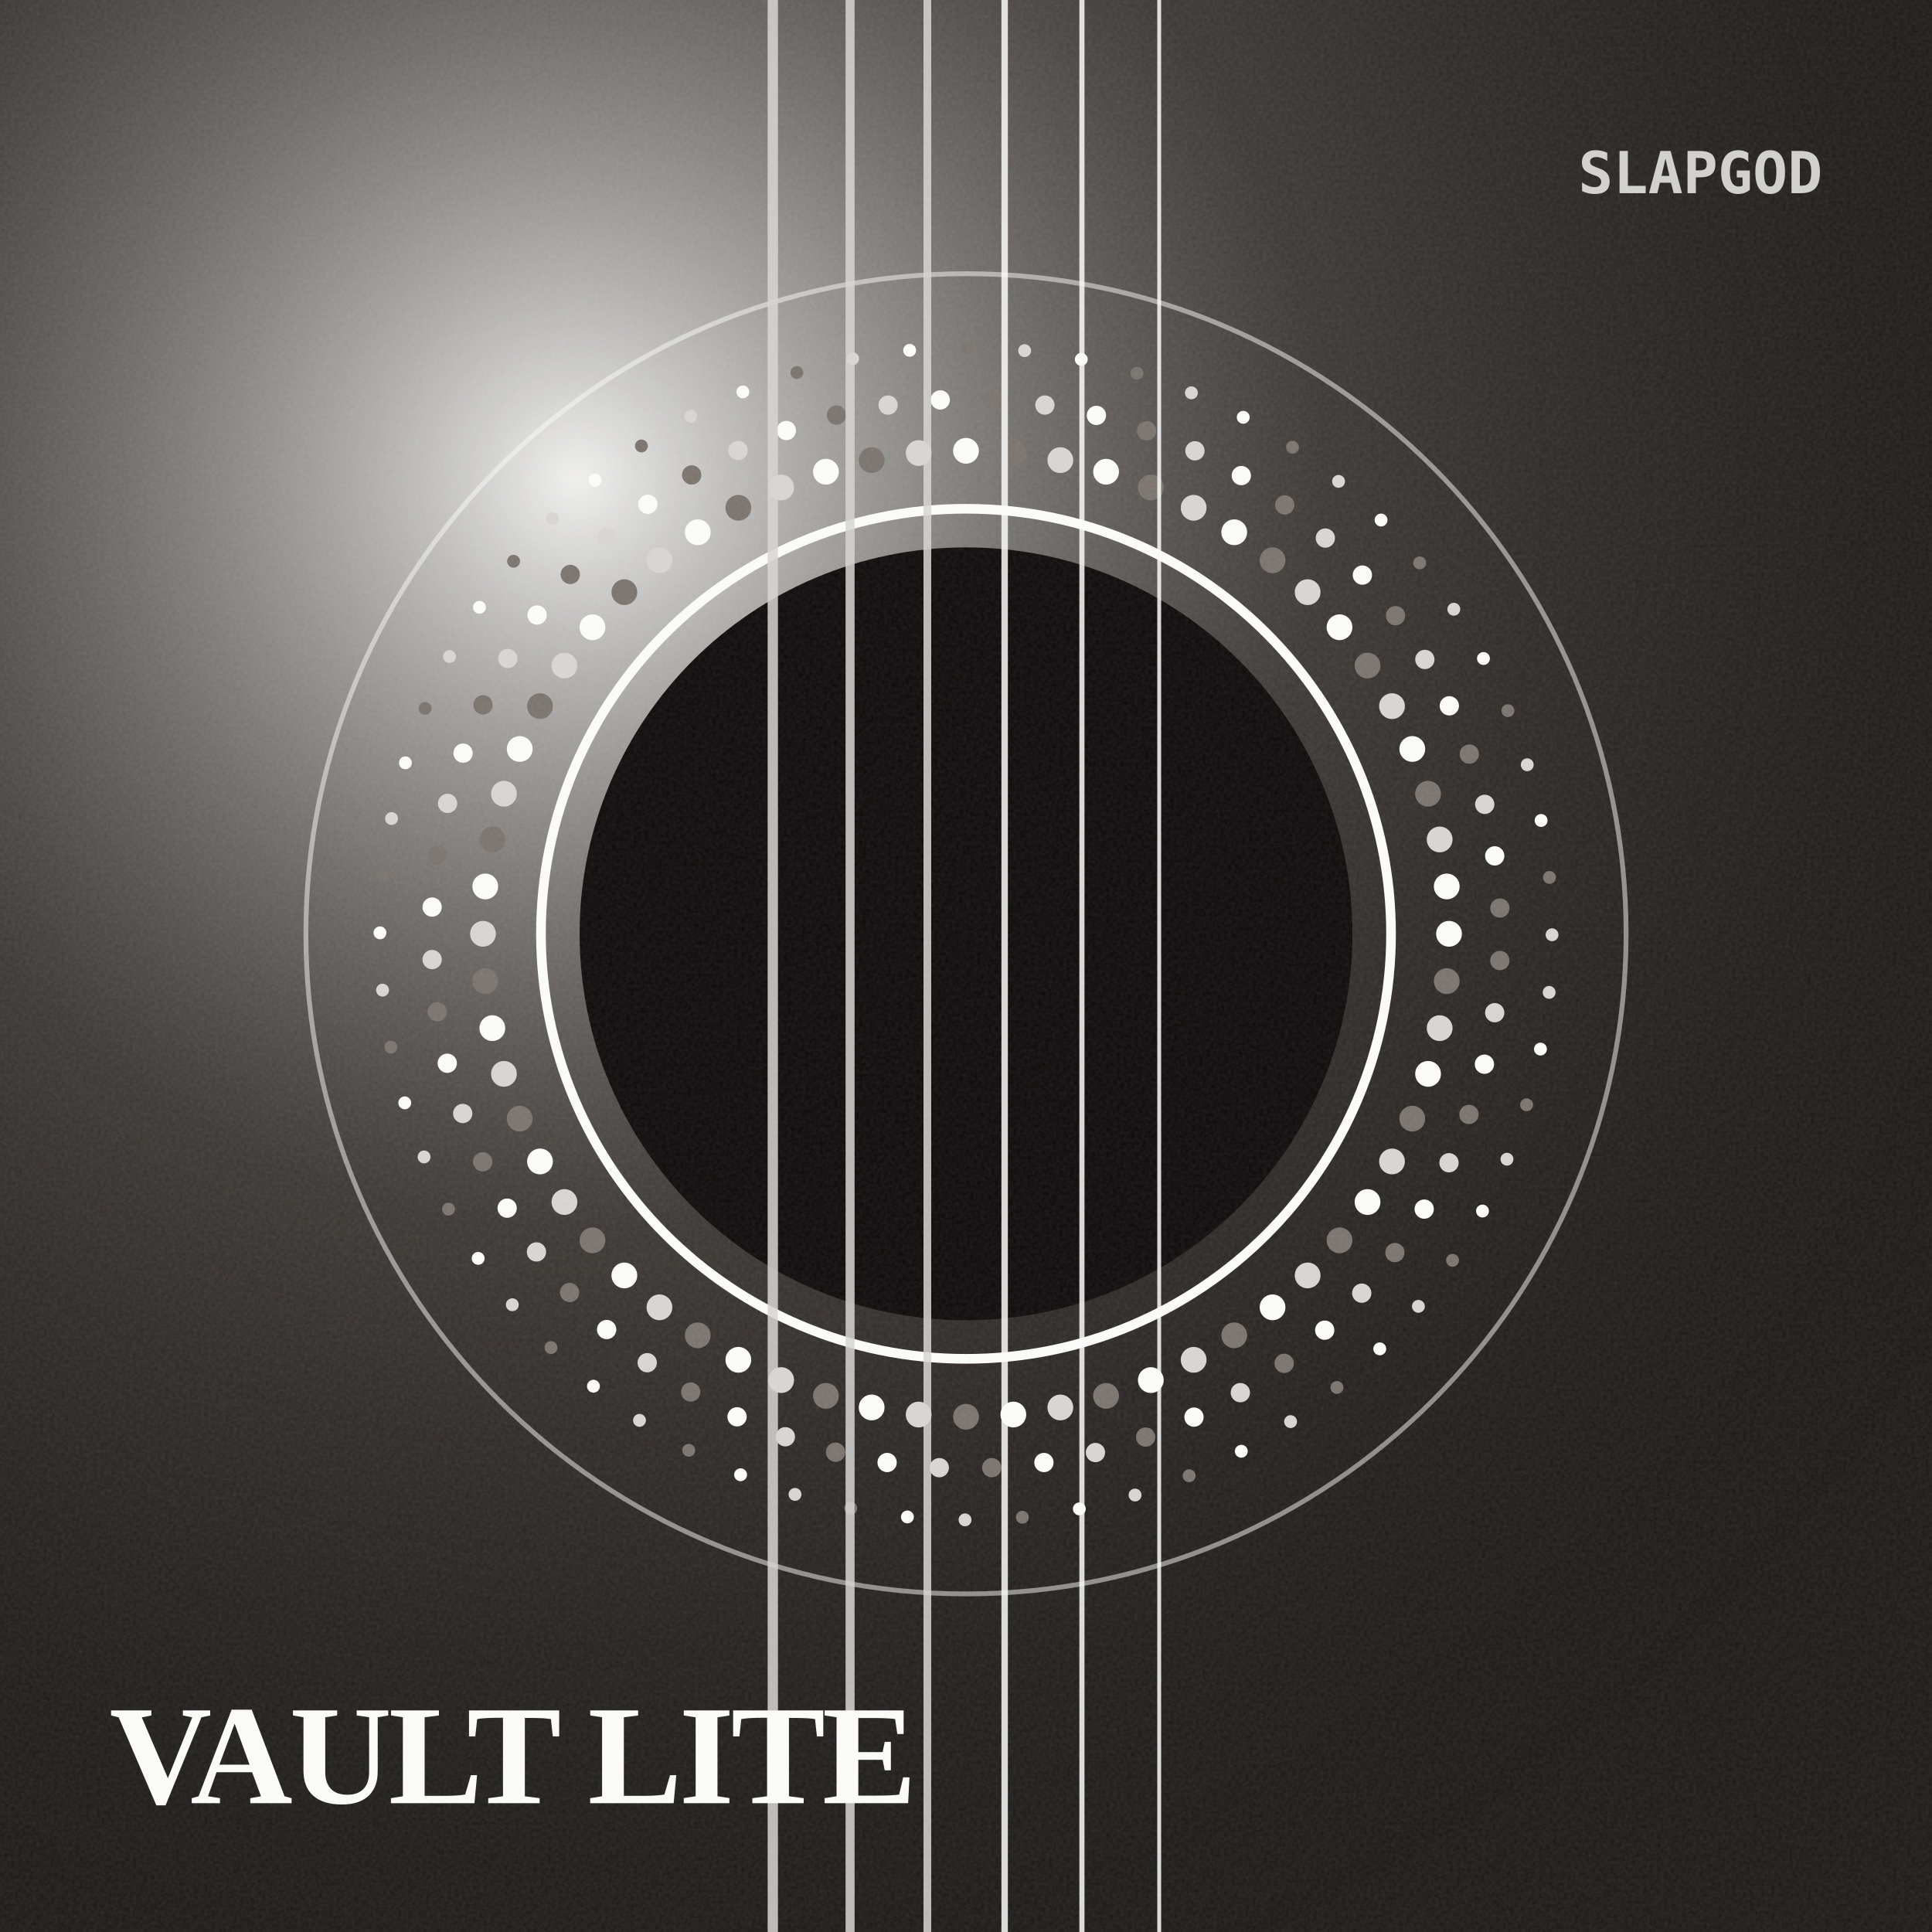
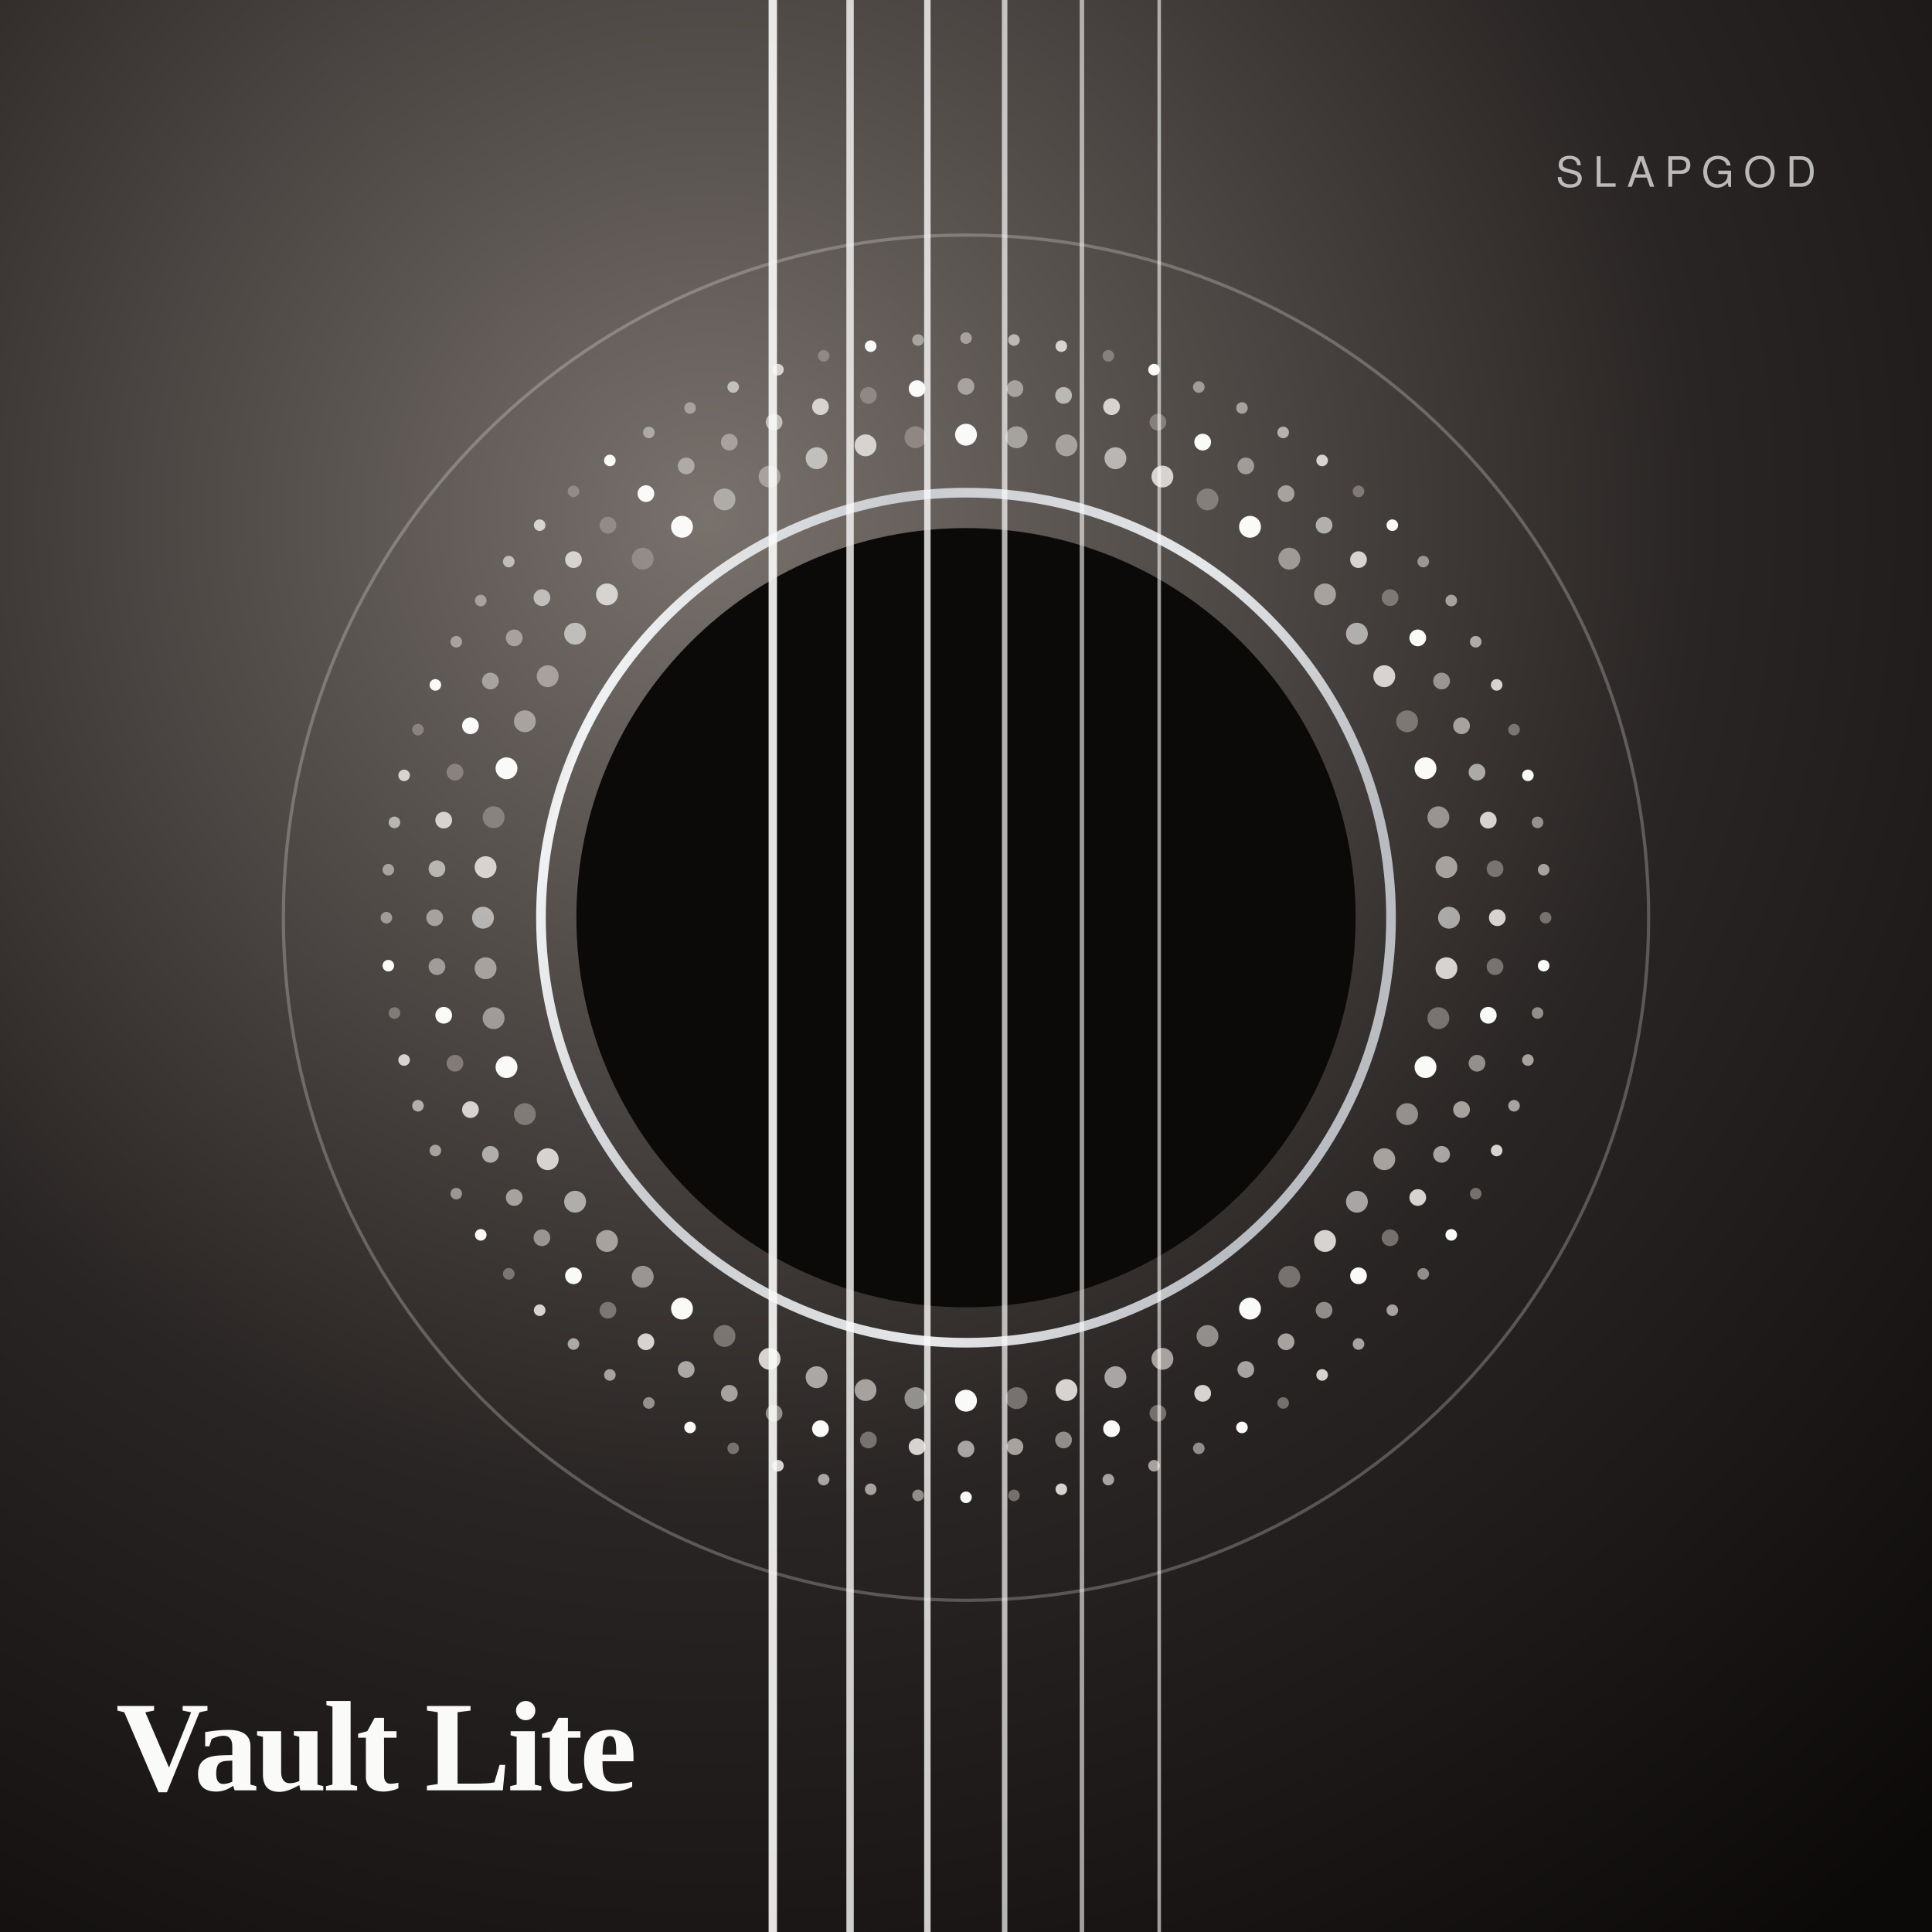
<svg xmlns="http://www.w3.org/2000/svg" viewBox="0 0 600 600" width="600" height="600">
  <defs>
-     <radialGradient id="g1-guitarvaultlite" cx="30%" cy="25%" r="85%">
-       <stop offset="0" stop-color="#FAFAF9" stop-opacity=".95" />
-       <stop offset=".45" stop-color="#78716C" stop-opacity=".35" />
-       <stop offset="1" stop-color="#0C0A09" stop-opacity="0" />
+     <linearGradient id="sv-guitarvaultlite" x1="0" y1="0" x2="1" y2=".35">
+       <stop offset="0" stop-color="#A8AAAD" />
+       <stop offset=".13" stop-color="#F0F1F2" />
+       <stop offset=".38" stop-color="#C8CACE" />
+       <stop offset=".72" stop-color="#E6E7E9" />
+       <stop offset="1" stop-color="#B9BCC1" />
+     </linearGradient>
+     <radialGradient id="rw-guitarvaultlite" cx="220" cy="160" r="560" gradientUnits="userSpaceOnUse">
+       <stop offset="0" stop-color="#78716C" />
+       <stop offset=".55" stop-color="#292524" />
+       <stop offset="1" stop-color="#0C0A09" />
    </radialGradient>
-     <linearGradient id="g2-guitarvaultlite" x1="0" y1="0" x2="1" y2="1">
-       <stop offset="0" stop-color="#FAFAF9" />
-       <stop offset=".5" stop-color="#78716C" />
-       <stop offset="1" stop-color="#D6D3D1" />
-     </linearGradient>
-     <filter id="grain-guitarvaultlite" x="0" y="0" width="100%" height="100%">
-       <feTurbulence type="fractalNoise" baseFrequency=".9" numOctaves="2" stitchTiles="stitch" />
-       <feColorMatrix values="0 0 0 0 1  0 0 0 0 1  0 0 0 0 1  0 0 0 .09 0" />
-     </filter>
-     <filter id="soft-guitarvaultlite">
-       <feGaussianBlur stdDeviation="18" />
-     </filter>
  </defs>
-   <rect width="600" height="600" fill="#0C0A09" />
-   <rect width="600" height="600" fill="#1C1917" />
-   <rect width="600" height="600" fill="url(#g1-guitarvaultlite)" />
-   <circle cx="450" cy="290" r="4" fill="#FAFAF9" />
-   <circle cx="465.8" cy="298.3" r="3" fill="#78716C" />
-   <circle cx="481.1" cy="308.2" r="2" fill="#D6D3D1" />
-   <circle cx="449.3" cy="304.7" r="4" fill="#78716C" />
-   <circle cx="464.2" cy="314.5" r="3" fill="#D6D3D1" />
-   <circle cx="478.4" cy="325.8" r="2" fill="#FAFAF9" />
-   <circle cx="447.1" cy="319.3" r="4" fill="#D6D3D1" />
-   <circle cx="461" cy="330.5" r="3" fill="#FAFAF9" />
-   <circle cx="474.1" cy="343.1" r="2" fill="#78716C" />
-   <circle cx="443.5" cy="333.5" r="4" fill="#FAFAF9" />
-   <circle cx="456.2" cy="346.1" r="3" fill="#78716C" />
-   <circle cx="468" cy="360" r="2" fill="#D6D3D1" />
-   <circle cx="438.6" cy="347.4" r="4" fill="#78716C" />
-   <circle cx="450" cy="361.1" r="3" fill="#D6D3D1" />
-   <circle cx="460.4" cy="376.1" r="2" fill="#FAFAF9" />
-   <circle cx="432.3" cy="360.7" r="4" fill="#D6D3D1" />
-   <circle cx="442.3" cy="375.5" r="3" fill="#FAFAF9" />
-   <circle cx="451.1" cy="391.4" r="2" fill="#78716C" />
-   <circle cx="424.7" cy="373.3" r="4" fill="#FAFAF9" />
-   <circle cx="433.2" cy="389" r="3" fill="#78716C" />
-   <circle cx="440.5" cy="405.7" r="2" fill="#D6D3D1" />
-   <circle cx="416" cy="385.2" r="4" fill="#78716C" />
-   <circle cx="422.9" cy="401.6" r="3" fill="#D6D3D1" />
-   <circle cx="428.5" cy="418.9" r="2" fill="#FAFAF9" />
-   <circle cx="406.1" cy="396.1" r="4" fill="#D6D3D1" />
-   <circle cx="411.4" cy="413.1" r="3" fill="#FAFAF9" />
-   <circle cx="415.2" cy="430.9" r="2" fill="#78716C" />
-   <circle cx="395.2" cy="406" r="4" fill="#FAFAF9" />
-   <circle cx="398.8" cy="423.4" r="3" fill="#78716C" />
-   <circle cx="400.8" cy="441.5" r="2" fill="#D6D3D1" />
-   <circle cx="383.3" cy="414.7" r="4" fill="#78716C" />
-   <circle cx="385.2" cy="432.5" r="3" fill="#D6D3D1" />
-   <circle cx="385.5" cy="450.7" r="2" fill="#FAFAF9" />
-   <circle cx="370.7" cy="422.3" r="4" fill="#D6D3D1" />
-   <circle cx="370.8" cy="440.1" r="3" fill="#FAFAF9" />
-   <circle cx="369.3" cy="458.3" r="2" fill="#78716C" />
-   <circle cx="357.4" cy="428.6" r="4" fill="#FAFAF9" />
-   <circle cx="355.8" cy="446.3" r="3" fill="#78716C" />
-   <circle cx="352.5" cy="464.3" r="2" fill="#D6D3D1" />
-   <circle cx="343.5" cy="433.5" r="4" fill="#78716C" />
-   <circle cx="340.2" cy="451.1" r="3" fill="#D6D3D1" />
-   <circle cx="335.2" cy="468.6" r="2" fill="#FAFAF9" />
-   <circle cx="329.3" cy="437.1" r="4" fill="#D6D3D1" />
-   <circle cx="324.2" cy="454.2" r="3" fill="#FAFAF9" />
-   <circle cx="317.5" cy="471.2" r="2" fill="#78716C" />
-   <circle cx="314.7" cy="439.3" r="4" fill="#FAFAF9" />
-   <circle cx="308" cy="455.8" r="3" fill="#78716C" />
-   <circle cx="299.7" cy="472" r="2" fill="#D6D3D1" />
-   <circle cx="300" cy="440" r="4" fill="#78716C" />
-   <circle cx="291.7" cy="455.8" r="3" fill="#D6D3D1" />
-   <circle cx="281.8" cy="471.1" r="2" fill="#FAFAF9" />
-   <circle cx="285.3" cy="439.3" r="4" fill="#D6D3D1" />
-   <circle cx="275.5" cy="454.2" r="3" fill="#FAFAF9" />
-   <circle cx="264.2" cy="468.4" r="2" fill="#78716C" />
-   <circle cx="270.7" cy="437.1" r="4" fill="#FAFAF9" />
-   <circle cx="259.5" cy="451" r="3" fill="#78716C" />
-   <circle cx="246.9" cy="464.1" r="2" fill="#D6D3D1" />
-   <circle cx="256.5" cy="433.5" r="4" fill="#78716C" />
-   <circle cx="243.9" cy="446.2" r="3" fill="#D6D3D1" />
-   <circle cx="230" cy="458" r="2" fill="#FAFAF9" />
-   <circle cx="242.6" cy="428.6" r="4" fill="#D6D3D1" />
-   <circle cx="228.9" cy="440" r="3" fill="#FAFAF9" />
-   <circle cx="213.9" cy="450.4" r="2" fill="#78716C" />
-   <circle cx="229.3" cy="422.3" r="4" fill="#FAFAF9" />
-   <circle cx="214.5" cy="432.3" r="3" fill="#78716C" />
-   <circle cx="198.6" cy="441.1" r="2" fill="#D6D3D1" />
-   <circle cx="216.7" cy="414.7" r="4" fill="#78716C" />
-   <circle cx="201" cy="423.2" r="3" fill="#D6D3D1" />
-   <circle cx="184.3" cy="430.5" r="2" fill="#FAFAF9" />
-   <circle cx="204.8" cy="406" r="4" fill="#D6D3D1" />
-   <circle cx="188.4" cy="412.9" r="3" fill="#FAFAF9" />
-   <circle cx="171.1" cy="418.5" r="2" fill="#78716C" />
-   <circle cx="193.9" cy="396.1" r="4" fill="#FAFAF9" />
-   <circle cx="176.9" cy="401.4" r="3" fill="#78716C" />
-   <circle cx="159.1" cy="405.2" r="2" fill="#D6D3D1" />
-   <circle cx="184" cy="385.2" r="4" fill="#78716C" />
-   <circle cx="166.6" cy="388.8" r="3" fill="#D6D3D1" />
-   <circle cx="148.5" cy="390.8" r="2" fill="#FAFAF9" />
-   <circle cx="175.3" cy="373.3" r="4" fill="#D6D3D1" />
-   <circle cx="157.5" cy="375.2" r="3" fill="#FAFAF9" />
-   <circle cx="139.3" cy="375.5" r="2" fill="#78716C" />
-   <circle cx="167.7" cy="360.7" r="4" fill="#FAFAF9" />
-   <circle cx="149.9" cy="360.8" r="3" fill="#78716C" />
-   <circle cx="131.7" cy="359.3" r="2" fill="#D6D3D1" />
-   <circle cx="161.4" cy="347.4" r="4" fill="#78716C" />
-   <circle cx="143.7" cy="345.8" r="3" fill="#D6D3D1" />
-   <circle cx="125.7" cy="342.5" r="2" fill="#FAFAF9" />
-   <circle cx="156.5" cy="333.5" r="4" fill="#D6D3D1" />
-   <circle cx="138.9" cy="330.2" r="3" fill="#FAFAF9" />
-   <circle cx="121.4" cy="325.2" r="2" fill="#78716C" />
-   <circle cx="152.9" cy="319.3" r="4" fill="#FAFAF9" />
-   <circle cx="135.8" cy="314.2" r="3" fill="#78716C" />
-   <circle cx="118.8" cy="307.5" r="2" fill="#D6D3D1" />
-   <circle cx="150.7" cy="304.7" r="4" fill="#78716C" />
-   <circle cx="134.2" cy="298" r="3" fill="#D6D3D1" />
-   <circle cx="118" cy="289.7" r="2" fill="#FAFAF9" />
-   <circle cx="150" cy="290" r="4" fill="#D6D3D1" />
-   <circle cx="134.2" cy="281.7" r="3" fill="#FAFAF9" />
-   <circle cx="118.9" cy="271.8" r="2" fill="#78716C" />
-   <circle cx="150.7" cy="275.3" r="4" fill="#FAFAF9" />
-   <circle cx="135.8" cy="265.5" r="3" fill="#78716C" />
-   <circle cx="121.6" cy="254.2" r="2" fill="#D6D3D1" />
-   <circle cx="152.9" cy="260.7" r="4" fill="#78716C" />
-   <circle cx="139" cy="249.5" r="3" fill="#D6D3D1" />
-   <circle cx="125.9" cy="236.9" r="2" fill="#FAFAF9" />
-   <circle cx="156.5" cy="246.5" r="4" fill="#D6D3D1" />
-   <circle cx="143.8" cy="233.9" r="3" fill="#FAFAF9" />
-   <circle cx="132" cy="220" r="2" fill="#78716C" />
-   <circle cx="161.4" cy="232.6" r="4" fill="#FAFAF9" />
-   <circle cx="150" cy="218.9" r="3" fill="#78716C" />
-   <circle cx="139.6" cy="203.9" r="2" fill="#D6D3D1" />
-   <circle cx="167.7" cy="219.3" r="4" fill="#78716C" />
-   <circle cx="157.7" cy="204.5" r="3" fill="#D6D3D1" />
-   <circle cx="148.9" cy="188.6" r="2" fill="#FAFAF9" />
-   <circle cx="175.3" cy="206.7" r="4" fill="#D6D3D1" />
-   <circle cx="166.8" cy="191" r="3" fill="#FAFAF9" />
-   <circle cx="159.5" cy="174.3" r="2" fill="#78716C" />
-   <circle cx="184" cy="194.8" r="4" fill="#FAFAF9" />
-   <circle cx="177.1" cy="178.4" r="3" fill="#78716C" />
-   <circle cx="171.5" cy="161.1" r="2" fill="#D6D3D1" />
-   <circle cx="193.9" cy="183.9" r="4" fill="#78716C" />
-   <circle cx="188.6" cy="166.9" r="3" fill="#D6D3D1" />
-   <circle cx="184.8" cy="149.1" r="2" fill="#FAFAF9" />
-   <circle cx="204.8" cy="174" r="4" fill="#D6D3D1" />
-   <circle cx="201.2" cy="156.6" r="3" fill="#FAFAF9" />
-   <circle cx="199.2" cy="138.5" r="2" fill="#78716C" />
-   <circle cx="216.7" cy="165.3" r="4" fill="#FAFAF9" />
-   <circle cx="214.8" cy="147.5" r="3" fill="#78716C" />
-   <circle cx="214.5" cy="129.3" r="2" fill="#D6D3D1" />
-   <circle cx="229.3" cy="157.7" r="4" fill="#78716C" />
-   <circle cx="229.2" cy="139.9" r="3" fill="#D6D3D1" />
-   <circle cx="230.7" cy="121.7" r="2" fill="#FAFAF9" />
-   <circle cx="242.6" cy="151.4" r="4" fill="#D6D3D1" />
-   <circle cx="244.2" cy="133.7" r="3" fill="#FAFAF9" />
-   <circle cx="247.5" cy="115.7" r="2" fill="#78716C" />
-   <circle cx="256.5" cy="146.5" r="4" fill="#FAFAF9" />
-   <circle cx="259.8" cy="128.9" r="3" fill="#78716C" />
-   <circle cx="264.8" cy="111.4" r="2" fill="#D6D3D1" />
-   <circle cx="270.7" cy="142.9" r="4" fill="#78716C" />
-   <circle cx="275.8" cy="125.8" r="3" fill="#D6D3D1" />
-   <circle cx="282.5" cy="108.8" r="2" fill="#FAFAF9" />
-   <circle cx="285.3" cy="140.7" r="4" fill="#D6D3D1" />
-   <circle cx="292" cy="124.2" r="3" fill="#FAFAF9" />
-   <circle cx="300.3" cy="108" r="2" fill="#78716C" />
-   <circle cx="300" cy="140" r="4" fill="#FAFAF9" />
-   <circle cx="308.3" cy="124.2" r="3" fill="#78716C" />
-   <circle cx="318.2" cy="108.9" r="2" fill="#D6D3D1" />
-   <circle cx="314.7" cy="140.7" r="4" fill="#78716C" />
-   <circle cx="324.5" cy="125.8" r="3" fill="#D6D3D1" />
-   <circle cx="335.8" cy="111.6" r="2" fill="#FAFAF9" />
-   <circle cx="329.3" cy="142.9" r="4" fill="#D6D3D1" />
-   <circle cx="340.5" cy="129" r="3" fill="#FAFAF9" />
-   <circle cx="353.1" cy="115.9" r="2" fill="#78716C" />
-   <circle cx="343.5" cy="146.5" r="4" fill="#FAFAF9" />
-   <circle cx="356.1" cy="133.8" r="3" fill="#78716C" />
-   <circle cx="370" cy="122" r="2" fill="#D6D3D1" />
-   <circle cx="357.4" cy="151.4" r="4" fill="#78716C" />
-   <circle cx="371.1" cy="140" r="3" fill="#D6D3D1" />
-   <circle cx="386.1" cy="129.6" r="2" fill="#FAFAF9" />
-   <circle cx="370.7" cy="157.7" r="4" fill="#D6D3D1" />
-   <circle cx="385.5" cy="147.7" r="3" fill="#FAFAF9" />
-   <circle cx="401.4" cy="138.9" r="2" fill="#78716C" />
-   <circle cx="383.3" cy="165.3" r="4" fill="#FAFAF9" />
-   <circle cx="399" cy="156.8" r="3" fill="#78716C" />
-   <circle cx="415.7" cy="149.5" r="2" fill="#D6D3D1" />
-   <circle cx="395.2" cy="174" r="4" fill="#78716C" />
-   <circle cx="411.6" cy="167.1" r="3" fill="#D6D3D1" />
-   <circle cx="428.9" cy="161.5" r="2" fill="#FAFAF9" />
-   <circle cx="406.1" cy="183.9" r="4" fill="#D6D3D1" />
-   <circle cx="423.1" cy="178.6" r="3" fill="#FAFAF9" />
-   <circle cx="440.9" cy="174.8" r="2" fill="#78716C" />
-   <circle cx="416" cy="194.8" r="4" fill="#FAFAF9" />
-   <circle cx="433.4" cy="191.2" r="3" fill="#78716C" />
-   <circle cx="451.5" cy="189.2" r="2" fill="#D6D3D1" />
-   <circle cx="424.7" cy="206.7" r="4" fill="#78716C" />
-   <circle cx="442.5" cy="204.8" r="3" fill="#D6D3D1" />
-   <circle cx="460.7" cy="204.5" r="2" fill="#FAFAF9" />
-   <circle cx="432.3" cy="219.3" r="4" fill="#D6D3D1" />
-   <circle cx="450.1" cy="219.2" r="3" fill="#FAFAF9" />
-   <circle cx="468.3" cy="220.7" r="2" fill="#78716C" />
-   <circle cx="438.6" cy="232.6" r="4" fill="#FAFAF9" />
-   <circle cx="456.3" cy="234.2" r="3" fill="#78716C" />
-   <circle cx="474.3" cy="237.5" r="2" fill="#D6D3D1" />
-   <circle cx="443.5" cy="246.5" r="4" fill="#78716C" />
-   <circle cx="461.1" cy="249.8" r="3" fill="#D6D3D1" />
-   <circle cx="478.6" cy="254.8" r="2" fill="#FAFAF9" />
-   <circle cx="447.1" cy="260.7" r="4" fill="#D6D3D1" />
-   <circle cx="464.2" cy="265.8" r="3" fill="#FAFAF9" />
-   <circle cx="481.2" cy="272.5" r="2" fill="#78716C" />
-   <circle cx="449.3" cy="275.3" r="4" fill="#FAFAF9" />
-   <circle cx="465.8" cy="282" r="3" fill="#78716C" />
-   <circle cx="482" cy="290.3" r="2" fill="#D6D3D1" />
-   <circle cx="300" cy="290" r="132" fill="none" stroke="#FAFAF9" stroke-width="3" />
-   <circle cx="300" cy="290" r="205" fill="none" stroke="#FAFAF9" stroke-opacity=".5" stroke-width="1.5" />
-   <circle cx="300" cy="290" r="120" fill="#0C0A09" />
-   <line x1="240" y1="0" x2="240" y2="600" stroke="#D6D3D1" stroke-opacity=".85" stroke-width="3.2" />
-   <line x1="264" y1="0" x2="264" y2="600" stroke="#D6D3D1" stroke-opacity=".85" stroke-width="2.8" />
-   <line x1="288" y1="0" x2="288" y2="600" stroke="#D6D3D1" stroke-opacity=".85" stroke-width="2.4" />
-   <line x1="312" y1="0" x2="312" y2="600" stroke="#FAFAF9" stroke-opacity=".85" stroke-width="2" />
-   <line x1="336" y1="0" x2="336" y2="600" stroke="#FAFAF9" stroke-opacity=".85" stroke-width="1.6" />
-   <line x1="360" y1="0" x2="360" y2="600" stroke="#FAFAF9" stroke-opacity=".85" stroke-width="1.2" />
-   <rect width="600" height="600" filter="url(#grain-guitarvaultlite)" />
-   <g font-family="Georgia, 'Times New Roman', serif" font-weight="700" fill="#FAFAF9">
-     <text x="34" y="560" font-size="44" letter-spacing="-1">VAULT LITE</text>
-     <text x="566" y="60" font-size="18" text-anchor="end" fill-opacity=".8" font-family="Menlo, monospace">SLAPGOD</text>
+   <rect width="600" height="600" fill="url(#rw-guitarvaultlite)" />
+   <circle cx="450" cy="285" r="3.4" fill="#FAFAF9" fill-opacity="0.6" />
+   <circle cx="449.2" cy="300.7" r="3.4" fill="#D6D3D1" fill-opacity="1" />
+   <circle cx="446.7" cy="316.2" r="3.4" fill="#A8A29E" fill-opacity="0.6" />
+   <circle cx="442.7" cy="331.4" r="3.4" fill="#FAFAF9" fill-opacity="1" />
+   <circle cx="437" cy="346" r="3.4" fill="#D6D3D1" fill-opacity="0.6" />
+   <circle cx="429.9" cy="360" r="3.4" fill="#A8A29E" fill-opacity="1" />
+   <circle cx="421.4" cy="373.2" r="3.4" fill="#FAFAF9" fill-opacity="0.6" />
+   <circle cx="411.5" cy="385.4" r="3.4" fill="#D6D3D1" fill-opacity="1" />
+   <circle cx="400.4" cy="396.5" r="3.4" fill="#A8A29E" fill-opacity="0.6" />
+   <circle cx="388.2" cy="406.4" r="3.4" fill="#FAFAF9" fill-opacity="1" />
+   <circle cx="375" cy="414.9" r="3.4" fill="#D6D3D1" fill-opacity="0.6" />
+   <circle cx="361" cy="422" r="3.4" fill="#A8A29E" fill-opacity="1" />
+   <circle cx="346.4" cy="427.7" r="3.4" fill="#FAFAF9" fill-opacity="0.6" />
+   <circle cx="331.2" cy="431.7" r="3.4" fill="#D6D3D1" fill-opacity="1" />
+   <circle cx="315.7" cy="434.2" r="3.4" fill="#A8A29E" fill-opacity="0.6" />
+   <circle cx="300" cy="435" r="3.4" fill="#FAFAF9" fill-opacity="1" />
+   <circle cx="284.3" cy="434.2" r="3.4" fill="#D6D3D1" fill-opacity="0.6" />
+   <circle cx="268.8" cy="431.7" r="3.4" fill="#A8A29E" fill-opacity="1" />
+   <circle cx="253.6" cy="427.7" r="3.4" fill="#FAFAF9" fill-opacity="0.6" />
+   <circle cx="239" cy="422" r="3.4" fill="#D6D3D1" fill-opacity="1" />
+   <circle cx="225" cy="414.9" r="3.4" fill="#A8A29E" fill-opacity="0.6" />
+   <circle cx="211.8" cy="406.4" r="3.4" fill="#FAFAF9" fill-opacity="1" />
+   <circle cx="199.6" cy="396.5" r="3.4" fill="#D6D3D1" fill-opacity="0.6" />
+   <circle cx="188.5" cy="385.4" r="3.4" fill="#A8A29E" fill-opacity="1" />
+   <circle cx="178.6" cy="373.2" r="3.4" fill="#FAFAF9" fill-opacity="0.6" />
+   <circle cx="170.1" cy="360" r="3.4" fill="#D6D3D1" fill-opacity="1" />
+   <circle cx="163" cy="346" r="3.4" fill="#A8A29E" fill-opacity="0.6" />
+   <circle cx="157.3" cy="331.4" r="3.4" fill="#FAFAF9" fill-opacity="1" />
+   <circle cx="153.3" cy="316.2" r="3.4" fill="#D6D3D1" fill-opacity="0.6" />
+   <circle cx="150.8" cy="300.7" r="3.4" fill="#A8A29E" fill-opacity="1" />
+   <circle cx="150" cy="285" r="3.4" fill="#FAFAF9" fill-opacity="0.6" />
+   <circle cx="150.8" cy="269.3" r="3.4" fill="#D6D3D1" fill-opacity="1" />
+   <circle cx="153.3" cy="253.8" r="3.4" fill="#A8A29E" fill-opacity="0.6" />
+   <circle cx="157.3" cy="238.6" r="3.4" fill="#FAFAF9" fill-opacity="1" />
+   <circle cx="163" cy="224" r="3.4" fill="#D6D3D1" fill-opacity="0.6" />
+   <circle cx="170.1" cy="210" r="3.4" fill="#A8A29E" fill-opacity="1" />
+   <circle cx="178.6" cy="196.8" r="3.4" fill="#FAFAF9" fill-opacity="0.6" />
+   <circle cx="188.5" cy="184.6" r="3.4" fill="#D6D3D1" fill-opacity="1" />
+   <circle cx="199.6" cy="173.5" r="3.4" fill="#A8A29E" fill-opacity="0.6" />
+   <circle cx="211.8" cy="163.6" r="3.4" fill="#FAFAF9" fill-opacity="1" />
+   <circle cx="225" cy="155.1" r="3.4" fill="#D6D3D1" fill-opacity="0.6" />
+   <circle cx="239" cy="148" r="3.4" fill="#A8A29E" fill-opacity="1" />
+   <circle cx="253.6" cy="142.3" r="3.4" fill="#FAFAF9" fill-opacity="0.6" />
+   <circle cx="268.8" cy="138.3" r="3.4" fill="#D6D3D1" fill-opacity="1" />
+   <circle cx="284.3" cy="135.8" r="3.4" fill="#A8A29E" fill-opacity="0.6" />
+   <circle cx="300" cy="135" r="3.4" fill="#FAFAF9" fill-opacity="1" />
+   <circle cx="315.7" cy="135.8" r="3.4" fill="#D6D3D1" fill-opacity="0.6" />
+   <circle cx="331.2" cy="138.3" r="3.4" fill="#A8A29E" fill-opacity="1" />
+   <circle cx="346.4" cy="142.3" r="3.4" fill="#FAFAF9" fill-opacity="0.6" />
+   <circle cx="361" cy="148" r="3.4" fill="#D6D3D1" fill-opacity="1" />
+   <circle cx="375" cy="155.1" r="3.4" fill="#A8A29E" fill-opacity="0.6" />
+   <circle cx="388.2" cy="163.6" r="3.4" fill="#FAFAF9" fill-opacity="1" />
+   <circle cx="400.4" cy="173.5" r="3.4" fill="#D6D3D1" fill-opacity="0.6" />
+   <circle cx="411.5" cy="184.6" r="3.4" fill="#A8A29E" fill-opacity="1" />
+   <circle cx="421.4" cy="196.8" r="3.4" fill="#FAFAF9" fill-opacity="0.6" />
+   <circle cx="429.9" cy="210" r="3.4" fill="#D6D3D1" fill-opacity="1" />
+   <circle cx="437" cy="224" r="3.4" fill="#A8A29E" fill-opacity="0.6" />
+   <circle cx="442.7" cy="238.6" r="3.4" fill="#FAFAF9" fill-opacity="1" />
+   <circle cx="446.7" cy="253.8" r="3.4" fill="#D6D3D1" fill-opacity="0.6" />
+   <circle cx="449.2" cy="269.3" r="3.4" fill="#A8A29E" fill-opacity="1" />
+   <circle cx="465" cy="285" r="2.6" fill="#D6D3D1" fill-opacity="1" />
+   <circle cx="464.3" cy="300.2" r="2.6" fill="#A8A29E" fill-opacity="0.6" />
+   <circle cx="462.2" cy="315.3" r="2.6" fill="#FAFAF9" fill-opacity="1" />
+   <circle cx="458.7" cy="330.2" r="2.6" fill="#D6D3D1" fill-opacity="0.6" />
+   <circle cx="453.9" cy="344.6" r="2.6" fill="#A8A29E" fill-opacity="1" />
+   <circle cx="447.7" cy="358.5" r="2.6" fill="#FAFAF9" fill-opacity="0.6" />
+   <circle cx="440.3" cy="371.9" r="2.6" fill="#D6D3D1" fill-opacity="1" />
+   <circle cx="431.7" cy="384.4" r="2.6" fill="#A8A29E" fill-opacity="0.6" />
+   <circle cx="421.9" cy="396.2" r="2.6" fill="#FAFAF9" fill-opacity="1" />
+   <circle cx="411.2" cy="406.9" r="2.6" fill="#D6D3D1" fill-opacity="0.6" />
+   <circle cx="399.4" cy="416.7" r="2.6" fill="#A8A29E" fill-opacity="1" />
+   <circle cx="386.9" cy="425.3" r="2.6" fill="#FAFAF9" fill-opacity="0.6" />
+   <circle cx="373.5" cy="432.7" r="2.6" fill="#D6D3D1" fill-opacity="1" />
+   <circle cx="359.6" cy="438.9" r="2.6" fill="#A8A29E" fill-opacity="0.6" />
+   <circle cx="345.2" cy="443.7" r="2.6" fill="#FAFAF9" fill-opacity="1" />
+   <circle cx="330.3" cy="447.2" r="2.6" fill="#D6D3D1" fill-opacity="0.6" />
+   <circle cx="315.2" cy="449.3" r="2.6" fill="#A8A29E" fill-opacity="1" />
+   <circle cx="300" cy="450" r="2.6" fill="#FAFAF9" fill-opacity="0.6" />
+   <circle cx="284.8" cy="449.3" r="2.6" fill="#D6D3D1" fill-opacity="1" />
+   <circle cx="269.7" cy="447.2" r="2.6" fill="#A8A29E" fill-opacity="0.6" />
+   <circle cx="254.8" cy="443.7" r="2.6" fill="#FAFAF9" fill-opacity="1" />
+   <circle cx="240.4" cy="438.9" r="2.6" fill="#D6D3D1" fill-opacity="0.6" />
+   <circle cx="226.5" cy="432.7" r="2.6" fill="#A8A29E" fill-opacity="1" />
+   <circle cx="213.1" cy="425.3" r="2.6" fill="#FAFAF9" fill-opacity="0.6" />
+   <circle cx="200.6" cy="416.7" r="2.6" fill="#D6D3D1" fill-opacity="1" />
+   <circle cx="188.8" cy="406.9" r="2.6" fill="#A8A29E" fill-opacity="0.6" />
+   <circle cx="178.1" cy="396.2" r="2.6" fill="#FAFAF9" fill-opacity="1" />
+   <circle cx="168.3" cy="384.4" r="2.6" fill="#D6D3D1" fill-opacity="0.6" />
+   <circle cx="159.7" cy="371.9" r="2.6" fill="#A8A29E" fill-opacity="1" />
+   <circle cx="152.3" cy="358.5" r="2.6" fill="#FAFAF9" fill-opacity="0.6" />
+   <circle cx="146.1" cy="344.6" r="2.6" fill="#D6D3D1" fill-opacity="1" />
+   <circle cx="141.3" cy="330.2" r="2.6" fill="#A8A29E" fill-opacity="0.6" />
+   <circle cx="137.8" cy="315.3" r="2.6" fill="#FAFAF9" fill-opacity="1" />
+   <circle cx="135.7" cy="300.2" r="2.6" fill="#D6D3D1" fill-opacity="0.6" />
+   <circle cx="135" cy="285" r="2.6" fill="#A8A29E" fill-opacity="1" />
+   <circle cx="135.7" cy="269.8" r="2.6" fill="#FAFAF9" fill-opacity="0.6" />
+   <circle cx="137.8" cy="254.7" r="2.6" fill="#D6D3D1" fill-opacity="1" />
+   <circle cx="141.3" cy="239.8" r="2.6" fill="#A8A29E" fill-opacity="0.6" />
+   <circle cx="146.1" cy="225.4" r="2.6" fill="#FAFAF9" fill-opacity="1" />
+   <circle cx="152.3" cy="211.5" r="2.6" fill="#D6D3D1" fill-opacity="0.6" />
+   <circle cx="159.7" cy="198.1" r="2.6" fill="#A8A29E" fill-opacity="1" />
+   <circle cx="168.3" cy="185.6" r="2.6" fill="#FAFAF9" fill-opacity="0.6" />
+   <circle cx="178.1" cy="173.8" r="2.6" fill="#D6D3D1" fill-opacity="1" />
+   <circle cx="188.8" cy="163.1" r="2.6" fill="#A8A29E" fill-opacity="0.6" />
+   <circle cx="200.6" cy="153.3" r="2.6" fill="#FAFAF9" fill-opacity="1" />
+   <circle cx="213.1" cy="144.7" r="2.6" fill="#D6D3D1" fill-opacity="0.6" />
+   <circle cx="226.5" cy="137.3" r="2.6" fill="#A8A29E" fill-opacity="1" />
+   <circle cx="240.4" cy="131.1" r="2.6" fill="#FAFAF9" fill-opacity="0.6" />
+   <circle cx="254.8" cy="126.3" r="2.6" fill="#D6D3D1" fill-opacity="1" />
+   <circle cx="269.7" cy="122.8" r="2.6" fill="#A8A29E" fill-opacity="0.6" />
+   <circle cx="284.8" cy="120.7" r="2.6" fill="#FAFAF9" fill-opacity="1" />
+   <circle cx="300" cy="120" r="2.6" fill="#D6D3D1" fill-opacity="0.6" />
+   <circle cx="315.2" cy="120.7" r="2.6" fill="#A8A29E" fill-opacity="1" />
+   <circle cx="330.3" cy="122.8" r="2.6" fill="#FAFAF9" fill-opacity="0.6" />
+   <circle cx="345.2" cy="126.3" r="2.6" fill="#D6D3D1" fill-opacity="1" />
+   <circle cx="359.6" cy="131.1" r="2.6" fill="#A8A29E" fill-opacity="0.6" />
+   <circle cx="373.5" cy="137.3" r="2.6" fill="#FAFAF9" fill-opacity="1" />
+   <circle cx="386.9" cy="144.7" r="2.6" fill="#D6D3D1" fill-opacity="0.6" />
+   <circle cx="399.4" cy="153.3" r="2.6" fill="#A8A29E" fill-opacity="1" />
+   <circle cx="411.2" cy="163.1" r="2.6" fill="#FAFAF9" fill-opacity="0.6" />
+   <circle cx="421.9" cy="173.8" r="2.6" fill="#D6D3D1" fill-opacity="1" />
+   <circle cx="431.7" cy="185.6" r="2.6" fill="#A8A29E" fill-opacity="0.6" />
+   <circle cx="440.3" cy="198.1" r="2.6" fill="#FAFAF9" fill-opacity="1" />
+   <circle cx="447.7" cy="211.5" r="2.6" fill="#D6D3D1" fill-opacity="0.6" />
+   <circle cx="453.9" cy="225.4" r="2.6" fill="#A8A29E" fill-opacity="1" />
+   <circle cx="458.7" cy="239.8" r="2.6" fill="#FAFAF9" fill-opacity="0.6" />
+   <circle cx="462.2" cy="254.7" r="2.6" fill="#D6D3D1" fill-opacity="1" />
+   <circle cx="464.3" cy="269.8" r="2.6" fill="#A8A29E" fill-opacity="0.6" />
+   <circle cx="480" cy="285" r="1.8" fill="#A8A29E" fill-opacity="0.6" />
+   <circle cx="479.4" cy="299.9" r="1.8" fill="#FAFAF9" fill-opacity="1" />
+   <circle cx="477.5" cy="314.6" r="1.8" fill="#D6D3D1" fill-opacity="0.6" />
+   <circle cx="474.5" cy="329.2" r="1.8" fill="#A8A29E" fill-opacity="1" />
+   <circle cx="470.2" cy="343.4" r="1.8" fill="#FAFAF9" fill-opacity="0.6" />
+   <circle cx="464.8" cy="357.3" r="1.8" fill="#D6D3D1" fill-opacity="1" />
+   <circle cx="458.3" cy="370.7" r="1.8" fill="#A8A29E" fill-opacity="0.6" />
+   <circle cx="450.7" cy="383.5" r="1.8" fill="#FAFAF9" fill-opacity="1" />
+   <circle cx="442" cy="395.6" r="1.8" fill="#D6D3D1" fill-opacity="0.6" />
+   <circle cx="432.4" cy="406.9" r="1.8" fill="#A8A29E" fill-opacity="1" />
+   <circle cx="421.9" cy="417.4" r="1.8" fill="#FAFAF9" fill-opacity="0.6" />
+   <circle cx="410.6" cy="427" r="1.8" fill="#D6D3D1" fill-opacity="1" />
+   <circle cx="398.5" cy="435.7" r="1.8" fill="#A8A29E" fill-opacity="0.6" />
+   <circle cx="385.7" cy="443.3" r="1.8" fill="#FAFAF9" fill-opacity="1" />
+   <circle cx="372.3" cy="449.8" r="1.8" fill="#D6D3D1" fill-opacity="0.6" />
+   <circle cx="358.4" cy="455.2" r="1.8" fill="#A8A29E" fill-opacity="1" />
+   <circle cx="344.2" cy="459.5" r="1.8" fill="#FAFAF9" fill-opacity="0.6" />
+   <circle cx="329.6" cy="462.5" r="1.8" fill="#D6D3D1" fill-opacity="1" />
+   <circle cx="314.9" cy="464.4" r="1.8" fill="#A8A29E" fill-opacity="0.6" />
+   <circle cx="300" cy="465" r="1.8" fill="#FAFAF9" fill-opacity="1" />
+   <circle cx="285.1" cy="464.4" r="1.8" fill="#D6D3D1" fill-opacity="0.6" />
+   <circle cx="270.4" cy="462.5" r="1.8" fill="#A8A29E" fill-opacity="1" />
+   <circle cx="255.8" cy="459.5" r="1.8" fill="#FAFAF9" fill-opacity="0.6" />
+   <circle cx="241.6" cy="455.2" r="1.8" fill="#D6D3D1" fill-opacity="1" />
+   <circle cx="227.7" cy="449.8" r="1.8" fill="#A8A29E" fill-opacity="0.6" />
+   <circle cx="214.3" cy="443.3" r="1.8" fill="#FAFAF9" fill-opacity="1" />
+   <circle cx="201.5" cy="435.7" r="1.8" fill="#D6D3D1" fill-opacity="0.6" />
+   <circle cx="189.4" cy="427" r="1.8" fill="#A8A29E" fill-opacity="1" />
+   <circle cx="178.1" cy="417.4" r="1.8" fill="#FAFAF9" fill-opacity="0.6" />
+   <circle cx="167.6" cy="406.9" r="1.8" fill="#D6D3D1" fill-opacity="1" />
+   <circle cx="158" cy="395.6" r="1.8" fill="#A8A29E" fill-opacity="0.6" />
+   <circle cx="149.3" cy="383.5" r="1.8" fill="#FAFAF9" fill-opacity="1" />
+   <circle cx="141.7" cy="370.7" r="1.8" fill="#D6D3D1" fill-opacity="0.6" />
+   <circle cx="135.2" cy="357.3" r="1.8" fill="#A8A29E" fill-opacity="1" />
+   <circle cx="129.8" cy="343.4" r="1.8" fill="#FAFAF9" fill-opacity="0.6" />
+   <circle cx="125.5" cy="329.2" r="1.8" fill="#D6D3D1" fill-opacity="1" />
+   <circle cx="122.5" cy="314.6" r="1.8" fill="#A8A29E" fill-opacity="0.6" />
+   <circle cx="120.6" cy="299.9" r="1.8" fill="#FAFAF9" fill-opacity="1" />
+   <circle cx="120" cy="285" r="1.8" fill="#D6D3D1" fill-opacity="0.6" />
+   <circle cx="120.6" cy="270.1" r="1.8" fill="#A8A29E" fill-opacity="1" />
+   <circle cx="122.5" cy="255.4" r="1.8" fill="#FAFAF9" fill-opacity="0.6" />
+   <circle cx="125.5" cy="240.8" r="1.8" fill="#D6D3D1" fill-opacity="1" />
+   <circle cx="129.8" cy="226.6" r="1.8" fill="#A8A29E" fill-opacity="0.6" />
+   <circle cx="135.2" cy="212.7" r="1.8" fill="#FAFAF9" fill-opacity="1" />
+   <circle cx="141.7" cy="199.3" r="1.8" fill="#D6D3D1" fill-opacity="0.6" />
+   <circle cx="149.3" cy="186.5" r="1.8" fill="#A8A29E" fill-opacity="1" />
+   <circle cx="158" cy="174.4" r="1.8" fill="#FAFAF9" fill-opacity="0.6" />
+   <circle cx="167.6" cy="163.1" r="1.8" fill="#D6D3D1" fill-opacity="1" />
+   <circle cx="178.1" cy="152.6" r="1.8" fill="#A8A29E" fill-opacity="0.6" />
+   <circle cx="189.4" cy="143" r="1.8" fill="#FAFAF9" fill-opacity="1" />
+   <circle cx="201.5" cy="134.3" r="1.8" fill="#D6D3D1" fill-opacity="0.6" />
+   <circle cx="214.3" cy="126.7" r="1.8" fill="#A8A29E" fill-opacity="1" />
+   <circle cx="227.7" cy="120.2" r="1.8" fill="#FAFAF9" fill-opacity="0.6" />
+   <circle cx="241.6" cy="114.8" r="1.8" fill="#D6D3D1" fill-opacity="1" />
+   <circle cx="255.8" cy="110.5" r="1.8" fill="#A8A29E" fill-opacity="0.6" />
+   <circle cx="270.4" cy="107.5" r="1.8" fill="#FAFAF9" fill-opacity="1" />
+   <circle cx="285.1" cy="105.6" r="1.8" fill="#D6D3D1" fill-opacity="0.6" />
+   <circle cx="300" cy="105" r="1.8" fill="#A8A29E" fill-opacity="1" />
+   <circle cx="314.9" cy="105.6" r="1.8" fill="#FAFAF9" fill-opacity="0.6" />
+   <circle cx="329.6" cy="107.5" r="1.8" fill="#D6D3D1" fill-opacity="1" />
+   <circle cx="344.2" cy="110.5" r="1.8" fill="#A8A29E" fill-opacity="0.6" />
+   <circle cx="358.4" cy="114.8" r="1.8" fill="#FAFAF9" fill-opacity="1" />
+   <circle cx="372.3" cy="120.2" r="1.8" fill="#D6D3D1" fill-opacity="0.6" />
+   <circle cx="385.7" cy="126.7" r="1.8" fill="#A8A29E" fill-opacity="1" />
+   <circle cx="398.5" cy="134.3" r="1.8" fill="#FAFAF9" fill-opacity="0.6" />
+   <circle cx="410.6" cy="143" r="1.8" fill="#D6D3D1" fill-opacity="1" />
+   <circle cx="421.9" cy="152.6" r="1.8" fill="#A8A29E" fill-opacity="0.6" />
+   <circle cx="432.4" cy="163.1" r="1.8" fill="#FAFAF9" fill-opacity="1" />
+   <circle cx="442" cy="174.4" r="1.8" fill="#D6D3D1" fill-opacity="0.6" />
+   <circle cx="450.7" cy="186.5" r="1.8" fill="#A8A29E" fill-opacity="1" />
+   <circle cx="458.3" cy="199.3" r="1.8" fill="#FAFAF9" fill-opacity="0.6" />
+   <circle cx="464.8" cy="212.7" r="1.8" fill="#D6D3D1" fill-opacity="1" />
+   <circle cx="470.2" cy="226.6" r="1.8" fill="#A8A29E" fill-opacity="0.6" />
+   <circle cx="474.5" cy="240.8" r="1.8" fill="#FAFAF9" fill-opacity="1" />
+   <circle cx="477.5" cy="255.4" r="1.8" fill="#D6D3D1" fill-opacity="0.6" />
+   <circle cx="479.4" cy="270.1" r="1.8" fill="#A8A29E" fill-opacity="1" />
+   <circle cx="300" cy="285" r="132" fill="none" stroke="url(#sv-guitarvaultlite)" stroke-width="3" />
+   <circle cx="300" cy="285" r="212" fill="none" stroke="#FAFAF9" stroke-opacity=".25" />
+   <circle cx="300" cy="285" r="121" fill="#0C0A09" />
+   <line x1="240" y1="0" x2="240" y2="600" stroke="#FAFAF9" stroke-opacity="0.9" stroke-width="2.6" />
+   <line x1="264" y1="0" x2="264" y2="600" stroke="#FAFAF9" stroke-opacity="0.8" stroke-width="2.3" />
+   <line x1="288" y1="0" x2="288" y2="600" stroke="#FAFAF9" stroke-opacity="0.8" stroke-width="2" />
+   <line x1="312" y1="0" x2="312" y2="600" stroke="#FAFAF9" stroke-opacity="0.7" stroke-width="1.7" />
+   <line x1="336" y1="0" x2="336" y2="600" stroke="#FAFAF9" stroke-opacity="0.6" stroke-width="1.4" />
+   <line x1="360" y1="0" x2="360" y2="600" stroke="#FAFAF9" stroke-opacity="0.6" stroke-width="1.1" />
+   <g fill="#FAFAF9">
+     <text x="36" y="556" font-family="Georgia, 'Times New Roman', serif" font-weight="700" font-size="40" letter-spacing="-1">Vault Lite</text>
+     <text x="564" y="58" font-family="Helvetica, Arial, sans-serif" font-size="13" letter-spacing="3" text-anchor="end" fill-opacity=".7">SLAPGOD</text>
  </g>
</svg>
